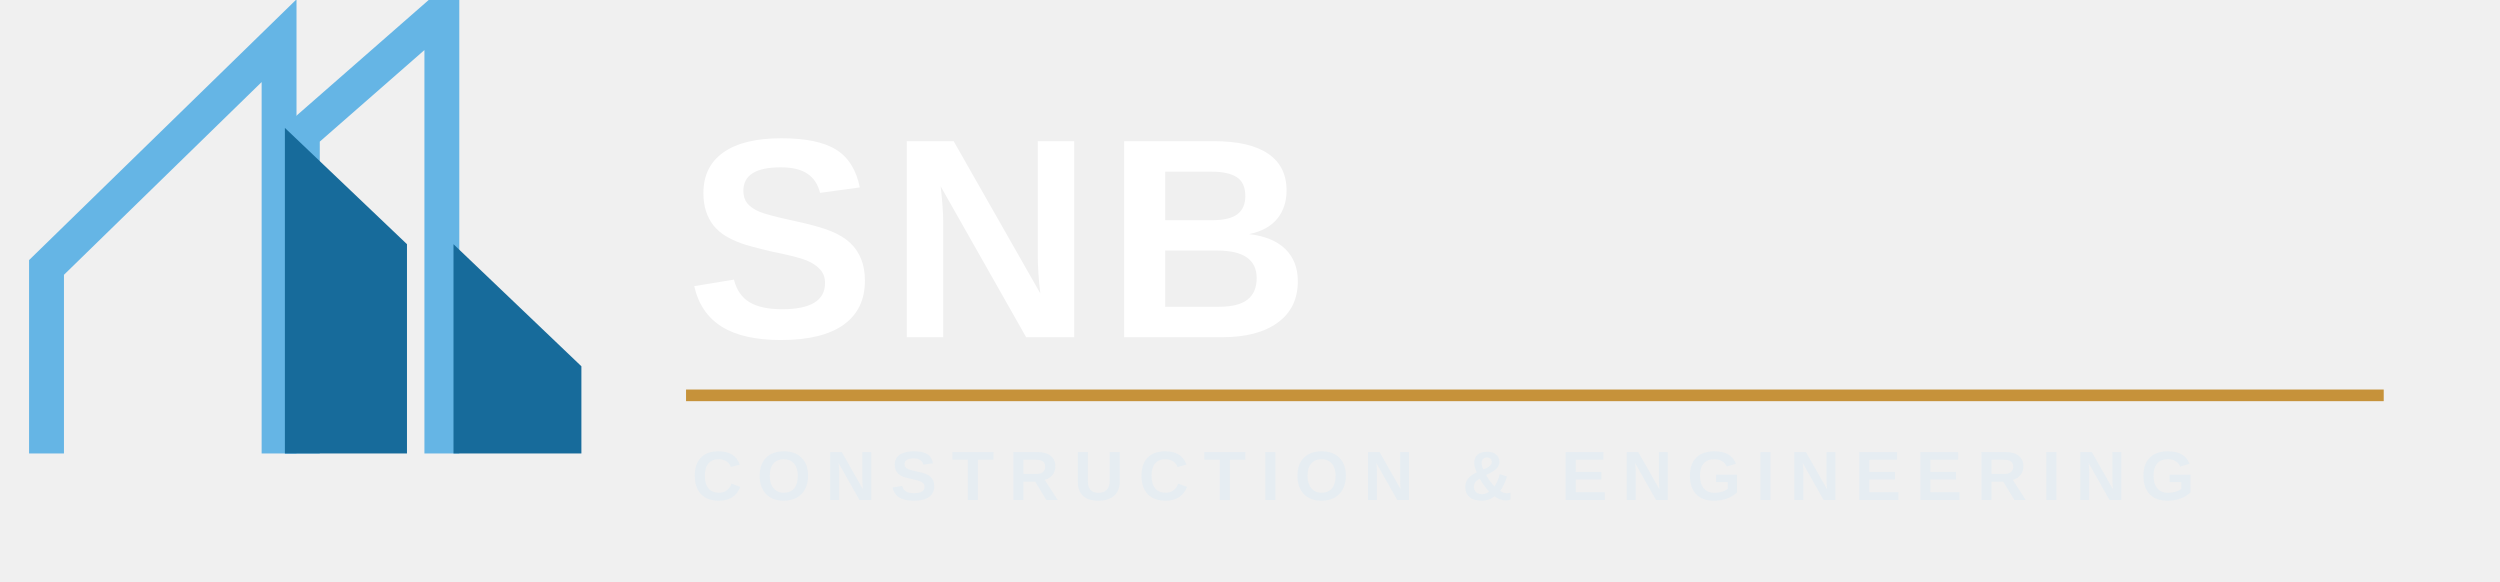
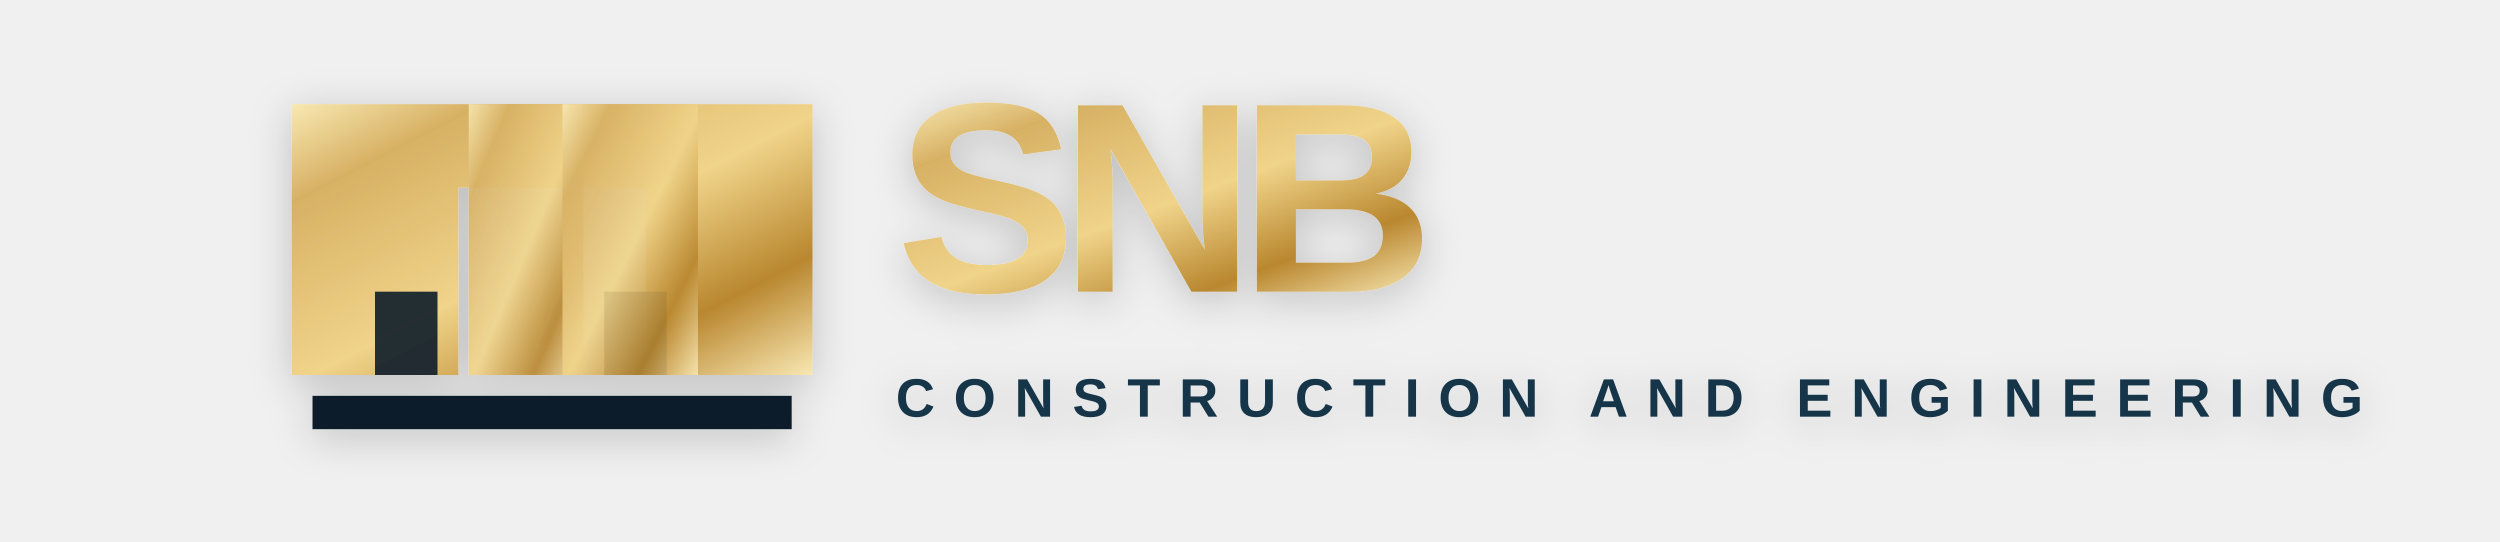
- <svg xmlns="http://www.w3.org/2000/svg" viewBox="0 0 430 100" role="img" aria-labelledby="title desc">
-   <g fill="none" stroke="#65b5e5" stroke-width="6" stroke-linejoin="miter">
-     <path d="M8 78V46L48 7v71" />
-     <path d="M52 78V23L76 2v76" />
+ <svg xmlns="http://www.w3.org/2000/svg" width="1200" height="260" viewBox="0 0 1200 260" fill="none">
+   <defs>
+     <linearGradient id="gold" x1="0" y1="0" x2="1" y2="1">
+       <stop offset="0%" stop-color="#F8E8B2" />
+       <stop offset="18%" stop-color="#D7B164" />
+       <stop offset="52%" stop-color="#F0D48A" />
+       <stop offset="78%" stop-color="#B9872F" />
+       <stop offset="100%" stop-color="#F8E7B2" />
+     </linearGradient>
+     <linearGradient id="dark" x1="0" y1="0" x2="1" y2="1">
+       <stop offset="0%" stop-color="#081923" />
+       <stop offset="100%" stop-color="#122D3F" />
+     </linearGradient>
+     <filter id="shadow" x="-20%" y="-20%" width="140%" height="140%">
+       <feDropShadow dx="0" dy="4" stdDeviation="10" flood-color="#000000" flood-opacity="0.20" />
+     </filter>
+   </defs>
+   <g filter="url(#shadow)">
+     <g transform="translate(20,20)">
+       <path d="M120 160H200V70H290V160H370V30H120V160Z" fill="url(#gold)" />
+       <path d="M130 170H360V186H130V170Z" fill="#0E1C2A" />
+       <path d="M160 120H190V160H160V120Z" fill="#0E1C2A" opacity="0.9" />
+       <path d="M270 120H300V160H270V120Z" fill="#0E1C2A" opacity="0.9" />
+       <path d="M205 30H260V160H205V30Z" fill="url(#gold)" opacity="0.9" />
+       <path d="M250 30H315V160H250V30Z" fill="url(#gold)" opacity="0.9" />
+     </g>
+     <g transform="translate(430,30)">
+       <text x="0" y="110" font-family="Arial, Helvetica, sans-serif" font-size="130" font-weight="800" letter-spacing="-8" fill="url(#gold)">SNB</text>
+       <text x="0" y="170" font-family="Arial, Helvetica, sans-serif" font-size="26" font-weight="700" letter-spacing="9" fill="#14344A">CONSTRUCTION AND ENGINEERING</text>
+     </g>
  </g>
-   <path fill="#176b9b" d="M49 22 70 42v36H49zM78 42l22 21v15H78z" />
-   <text x="118" y="58" fill="#ffffff" font-family="Arial,Helvetica,sans-serif" font-size="49" font-weight="800" letter-spacing="2">SNB</text>
-   <path d="M118 68h292" stroke="#c6923a" stroke-width="2" />
-   <text x="119" y="86" fill="#e6edf2" font-family="Arial,Helvetica,sans-serif" font-size="12" font-weight="700" letter-spacing="2.5">CONSTRUCTION &amp; ENGINEERING</text>
</svg>
